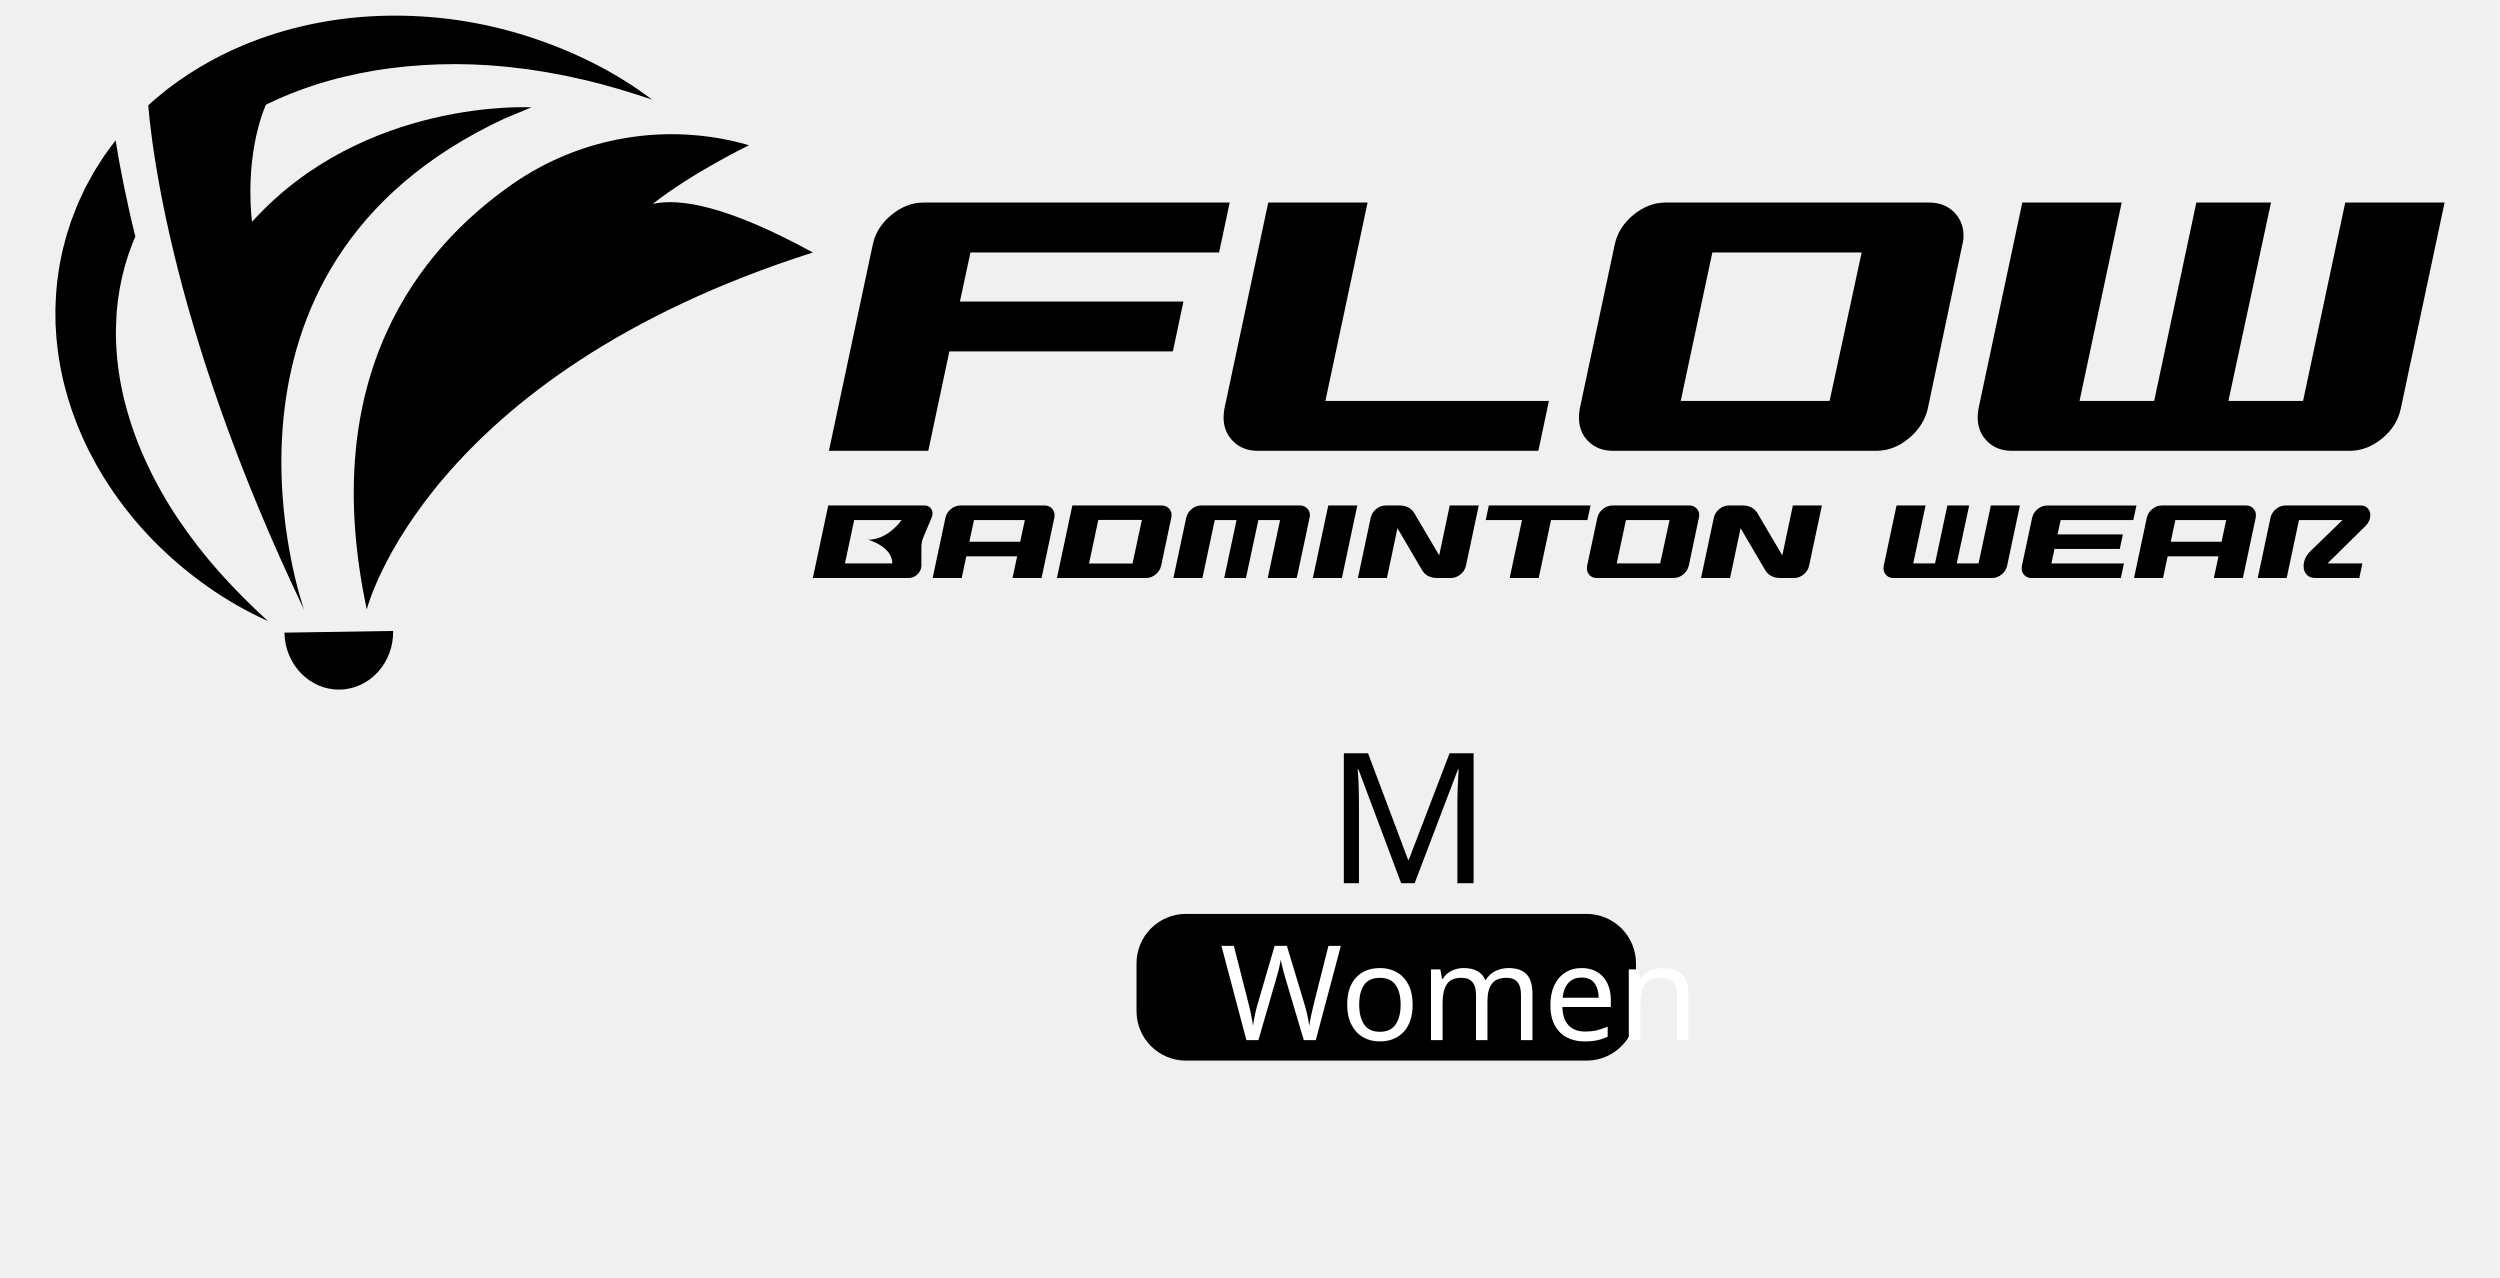
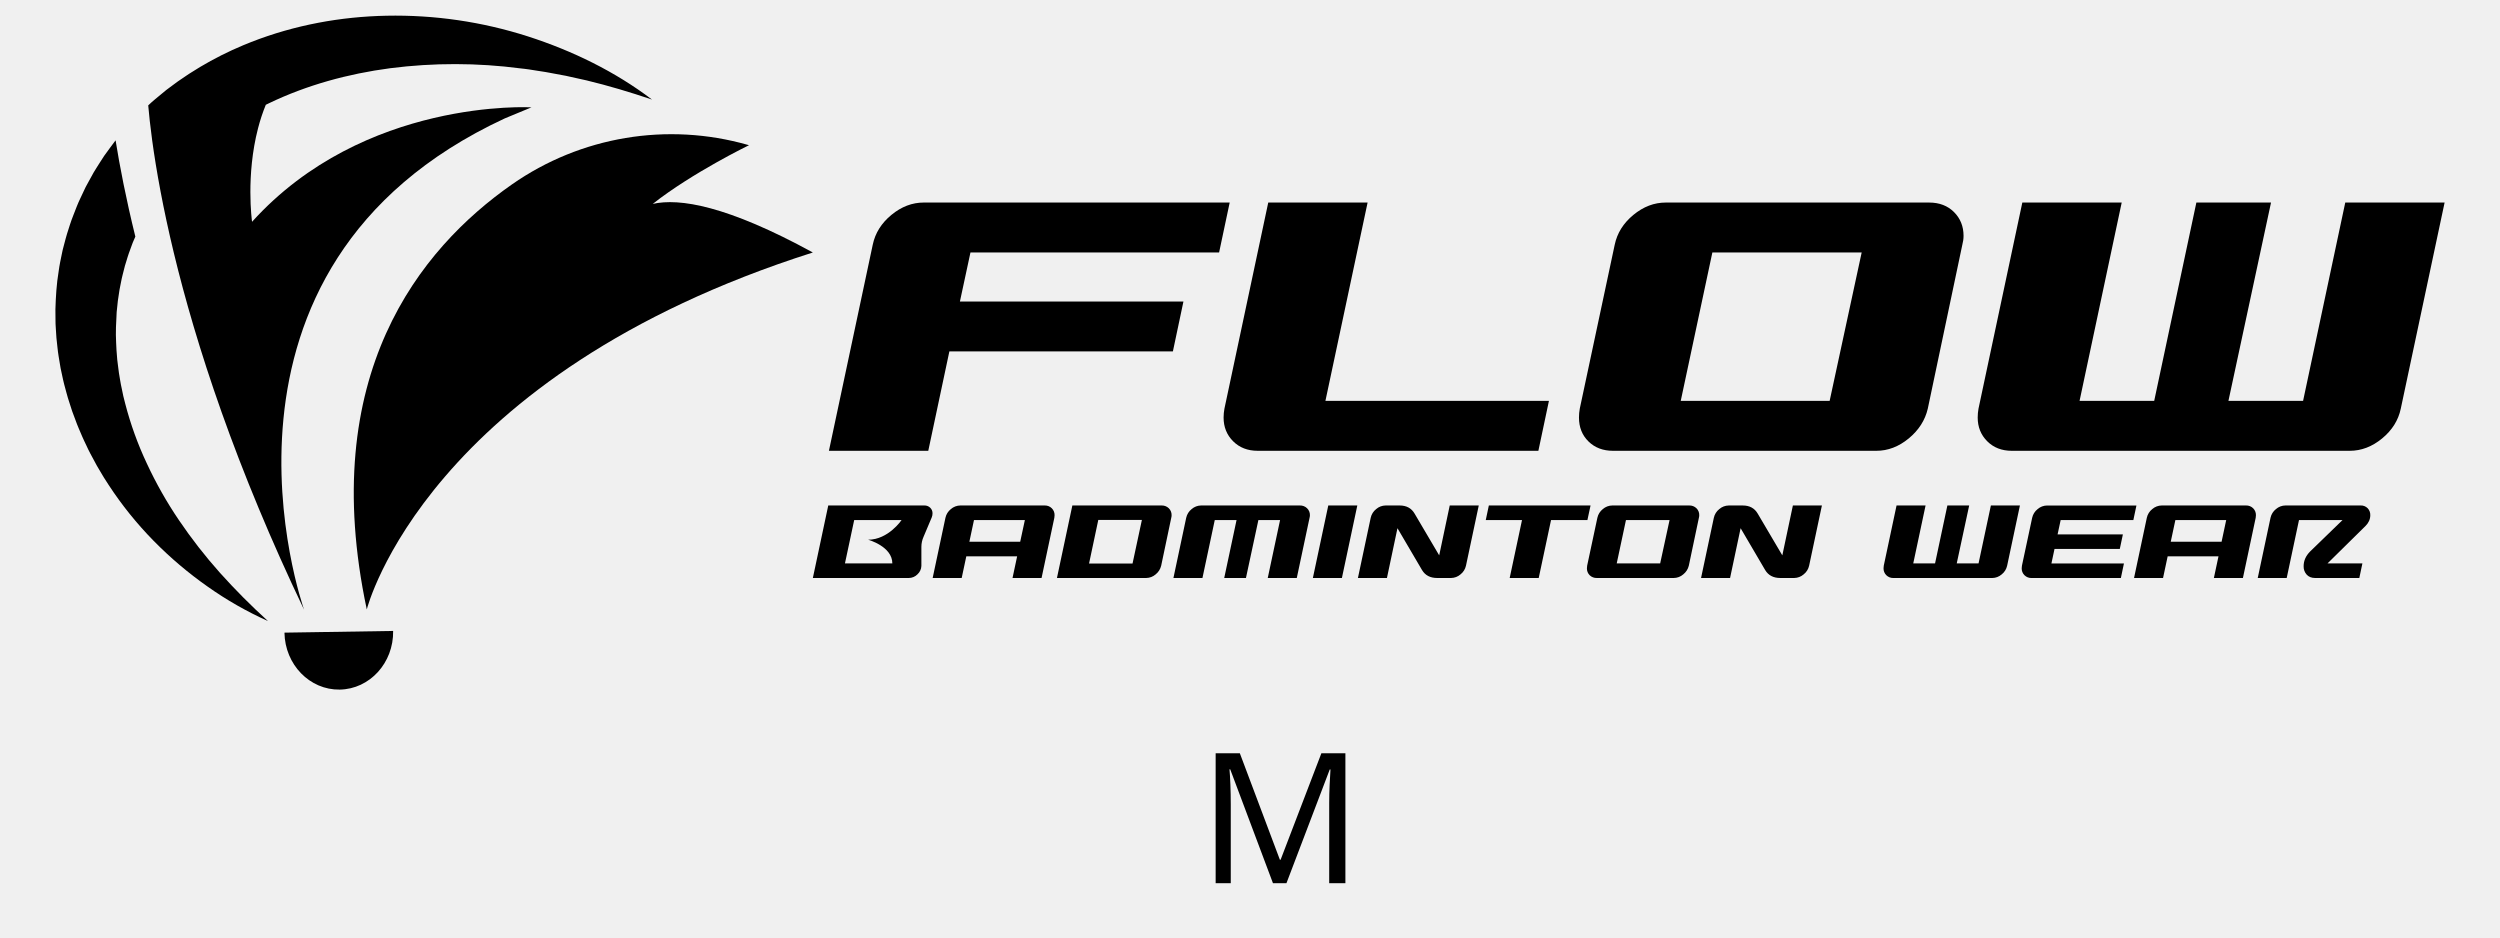
- <svg xmlns="http://www.w3.org/2000/svg" id="Layer_1" data-name="Layer 1" viewBox="0 0 2934.539 1500" version="1.1" width="77.643cm" height="39.688cm" xml:space="preserve">
+ <svg xmlns="http://www.w3.org/2000/svg" id="Layer_1" data-name="Layer 1" viewBox="0 0 2934.52 1100" version="1.1" width="2934.52" height="1100" xml:space="preserve">
  <defs id="defs9" />
  <path d="m 1431,296.31 h -291.86 l -12.38,57.61 h 262.37 l -12.38,58.57 h -262.37 l -24.76,116.66 H 973 l 51.43,-241.89 q 4.27,-20.46 21.9,-35 17.63,-14.54 38.09,-14.52 h 359 z" id="path1" />
  <path d="m 1805.76,529.15 h -329.5 q -17.62,0 -28.81,-11.19 -11.19,-11.19 -11.19,-27.86 a 57.93,57.93 0 0 1 1,-10.47 l 51.42,-241.89 h 116.62 l -49.52,232.84 h 262.36 z" id="path2" />
  <path d="m 2262.87,479.63 q -4.76,20.47 -22.38,35 -17.62,14.53 -38.09,14.53 h -309 q -17.61,0 -28.8,-10.95 -11.19,-10.95 -11.19,-28.1 a 57.92,57.92 0 0 1 0.95,-10.47 l 41,-192.37 q 4.28,-20.46 21.9,-35 17.62,-14.54 38.09,-14.52 h 309 q 18.09,0 29.28,11.19 11.19,11.19 11.2,27.85 a 39.74,39.74 0 0 1 -1.43,10.48 z m -115.23,-9.05 37.62,-174.27 H 2010 l -37.14,174.27 z" id="path3" />
  <path d="m 2818.07,479.63 q -4.28,20.47 -21.9,35 -17.62,14.53 -38.09,14.53 h -396.64 q -17.62,0 -28.81,-11.19 -11.19,-11.19 -11.19,-27.86 a 57.92,57.92 0 0 1 0.95,-10.47 l 51.43,-241.89 h 116.65 L 2441,470.58 h 87.61 l 49.51,-232.84 h 87.63 l -50,232.84 h 87.62 l 49.52,-232.84 h 116.61 z" id="path4" />
  <path d="M 1085,593.33 H 972.21 l -18.08,85.12 h 112.66 a 14.21,14.21 0 0 0 10.15,-4.31 13.9,13.9 0 0 0 4.59,-9.88 v -22.39 a 29.12,29.12 0 0 1 2.56,-11.82 l 9.52,-22.54 a 12.44,12.44 0 0 0 1,-4.86 8.93,8.93 0 0 0 -2.72,-6.68 9.44,9.44 0 0 0 -6.89,-2.64 z m -93.19,68 10.85,-50.9 h 55.64 c 0,0 -15.58,23.1 -39.3,23.1 0,0 28.44,7.76 28.44,27.8 z m 234.36,-68 h -98.89 a 17.15,17.15 0 0 0 -11.13,4.24 17.73,17.73 0 0 0 -6.39,10.22 l -15,70.66 h 34.08 l 5.42,-25.45 h 59.67 l -5.42,25.45 h 34.08 l 15,-70.66 a 17.59,17.59 0 0 0 0.28,-3.06 11.08,11.08 0 0 0 -3.27,-8.13 11.4,11.4 0 0 0 -8.42,-3.27 z m -28.65,42.56 h -59.67 l 5.42,-25.45 H 1203 Z m 165.93,-42.56 h -104.72 l -18.08,85.12 h 104.73 a 17.15,17.15 0 0 0 11.13,-4.24 A 18.42,18.42 0 0 0 1363,664 l 11.83,-56.19 a 11.92,11.92 0 0 0 0.41,-3.06 11.07,11.07 0 0 0 -3.26,-8.13 11.59,11.59 0 0 0 -8.52,-3.29 z m -34.07,68.15 h -51.05 l 10.85,-51.18 h 51.18 z m 204.87,-64.88 a 10.94,10.94 0 0 1 3.34,8.13 11.51,11.51 0 0 1 -0.42,3.06 l -15,70.66 h -34.08 l 14.47,-68 h -25.46 l -14.6,68 H 1437 l 14.47,-68 h -25.57 l -14.46,68 h -34.07 l 15,-70.66 a 17.73,17.73 0 0 1 6.39,-10.22 17.18,17.18 0 0 1 11.13,-4.24 h 115.86 a 11.64,11.64 0 0 1 8.51,3.27 z m 24.89,-3.27 h 34.08 l -18.08,85.12 h -34.08 z m 142.57,0 h 34.07 l -15,70.65 a 17.7,17.7 0 0 1 -6.41,10.23 17.19,17.19 0 0 1 -11.14,4.24 h -16.31 q -12.12,0 -17.69,-9.25 L 1640.35,620 1628,678.45 h -34.06 l 15,-70.66 a 17.79,17.79 0 0 1 6.4,-10.22 17.15,17.15 0 0 1 11.13,-4.24 h 16.41 q 12,0 17.53,9.46 l 28.93,49.09 z m 161.61,17.11 h -42.7 l -14.46,68 h -34.08 l 14.47,-68 H 1744 l 3.61,-17.11 H 1867 Z m 119.48,-17.11 h -90.27 a 17.15,17.15 0 0 0 -11.13,4.24 17.73,17.73 0 0 0 -6.39,10.22 l -12,56.19 a 17.66,17.66 0 0 0 -0.27,3.06 11,11 0 0 0 3.27,8.21 11.51,11.51 0 0 0 8.41,3.2 h 90.27 a 17.14,17.14 0 0 0 11.12,-4.24 18.5,18.5 0 0 0 6.54,-10.23 l 11.82,-56.19 a 11.51,11.51 0 0 0 0.42,-3.06 11,11 0 0 0 -3.27,-8.13 11.56,11.56 0 0 0 -8.51,-3.27 z m -34.08,68 h -51 l 10.85,-50.9 h 51.18 z m 155.78,-68 h 34.07 l -15,70.65 a 17.77,17.77 0 0 1 -6.42,10.23 17.17,17.17 0 0 1 -11.14,4.24 h -16.3 q -12.12,0 -17.7,-9.25 l -28.86,-49.2 -12.38,58.46 h -34.06 l 15,-70.66 a 17.73,17.73 0 0 1 6.39,-10.22 17.15,17.15 0 0 1 11.13,-4.24 h 16.41 q 12,0 17.53,9.46 l 28.93,49.09 z m 232.41,0 H 2371 L 2356,664 a 17.72,17.72 0 0 1 -6.39,10.23 17.15,17.15 0 0 1 -11.13,4.24 h -115.89 a 11.36,11.36 0 0 1 -8.41,-3.27 11,11 0 0 1 -3.27,-8.14 17.66,17.66 0 0 1 0.27,-3.06 l 15,-70.65 h 34.07 l -14.46,68 h 25.59 l 14.46,-68 h 25.6 l -14.61,68 h 25.6 z m 81.92,17.11 -3.62,16.83 h 76.64 l -3.62,17.1 h -76.63 l -3.62,17 h 85.12 l -3.61,17.11 h -104.73 a 11.38,11.38 0 0 1 -8.41,-3.27 11,11 0 0 1 -3.27,-8.14 16.75,16.75 0 0 1 0.28,-3.06 l 12,-56.19 a 17.79,17.79 0 0 1 6.4,-10.22 17.15,17.15 0 0 1 11.13,-4.24 h 104.87 l -3.62,17.11 z m 217.53,-17.11 h -98.89 a 17.15,17.15 0 0 0 -11.13,4.24 17.73,17.73 0 0 0 -6.39,10.22 l -15,70.66 H 2539 l 5.42,-25.45 h 59.67 l -5.42,25.45 h 34.08 l 15,-70.66 a 17.59,17.59 0 0 0 0.28,-3.06 11.08,11.08 0 0 0 -3.27,-8.13 11.4,11.4 0 0 0 -8.39,-3.27 z m -28.65,42.56 h -59.67 l 5.43,-25.45 h 59.66 z m 168.85,-18.41 -44.51,43.86 H 2773 l -3.61,17.11 h -51.88 q -6.27,0 -9.88,-3.91 a 14,14 0 0 1 -3.61,-9.92 q 0,-9.63 7.66,-17.32 l 38,-36.86 h -51.09 l -14.44,68 h -34 l 15,-70.66 a 17.79,17.79 0 0 1 6.4,-10.22 17.15,17.15 0 0 1 11.13,-4.24 h 88.18 a 11.05,11.05 0 0 1 8.27,3.19 11.2,11.2 0 0 1 3.13,8.19 q 0.01,7.09 -5.69,12.78 z" id="path5" />
  <path d="M 210,610.52 A 474.83,474.83 0 0 1 172.34,544 399.66,399.66 0 0 1 147,473.86 l -2.26,-8.92 -1.86,-9 c -1.41,-5.95 -2.17,-12 -3.25,-18 -0.27,-1.49 -0.42,-3 -0.6,-4.5 l -0.56,-4.5 -0.56,-4.48 -0.29,-2.26 -0.17,-2.24 c -0.44,-6 -1.06,-12 -1.15,-18 -0.68,-12 0,-23.87 0.65,-35.67 l 0.93,-8.82 0.46,-4.4 c 0.16,-1.46 0.44,-2.92 0.66,-4.37 l 1.31,-8.73 c 0.47,-2.89 1.15,-5.76 1.71,-8.64 1,-5.77 2.69,-11.42 4.05,-17.1 l 0.53,-2.12 0.65,-2.1 1.29,-4.19 c 0.9,-2.8 1.64,-5.62 2.65,-8.37 l 3,-8.23 c 0.52,-1.38 1,-2.77 1.51,-4.12 l 1.72,-4 c 0.49,-1.11 1,-2.24 1.45,-3.36 -11,-44.65 -18.3,-82.58 -23.19,-113 l -0.09,0.09 c -2.3,3 -4.5,6.05 -6.74,9.08 -2.24,3.03 -4.48,6 -6.64,9.13 l -6.12,9.51 -3,4.77 c -1,1.6 -2.07,3.16 -3,4.84 l -5.42,9.84 -2.73,5 c -0.45,0.82 -0.93,1.64 -1.35,2.47 l -1.21,2.53 -4.82,10.26 c -3.35,6.75 -5.87,13.87 -8.65,20.87 l -2,5.26 c -0.67,1.75 -1.21,3.56 -1.81,5.34 l -3.43,10.77 c -1.14,3.57 -2,7.26 -3,10.88 l -1.43,5.46 -0.71,2.72 -0.58,2.77 c -1.53,7.36 -3.15,14.7 -4.11,22.16 -2.49,14.8 -3.35,29.8 -3.8,44.7 l 0.09,11.17 0.07,5.64 c 0.07,1.86 0.22,3.71 0.32,5.57 l 0.72,11.11 c 0.3,3.69 0.79,7.36 1.19,11 0.69,7.38 2.09,14.61 3.26,21.88 l 0.46,2.72 0.58,2.7 1.15,5.37 c 0.81,3.59 1.48,7.2 2.44,10.73 2,7.05 3.63,14.16 6,21.08 l 3.34,10.38 3.8,10.18 c 2.4,6.86 5.4,13.42 8.21,20.06 1.39,3.34 3.05,6.53 4.56,9.78 1.51,3.25 3,6.52 4.72,9.68 l 5.1,9.47 2.53,4.72 2.72,4.6 5.45,9.19 c 1.85,3 3.86,6 5.78,9 a 427.89,427.89 0 0 0 52.87,65.67 456.39,456.39 0 0 0 63.25,53.62 A 421.36,421.36 0 0 0 314.53,729 783.35,783.35 0 0 1 258.05,672.21 587.66,587.66 0 0 1 210,610.52 Z" id="path6" />
  <path d="m 954.11,296.35 c -100.57,-55 -156.58,-64.08 -187.93,-57 46.43,-36.59 113,-68.9 113,-68.9 -0.42,-0.11 -0.86,-0.23 -1.27,-0.36 a 326.8,326.8 0 0 0 -277,46.39 c -108.29,75.68 -228.84,224.35 -170.37,498.88 0.58,-2.37 70.41,-274.61 523.59,-419 z" id="path7" />
  <path d="M 356.93,715.73 C 355.48,711.11 215.34,314.36 592.47,139 l 31.4,-13 c 0,0 -196.33,-11.39 -328,134.33 -0.24,-1.64 -7.35,-54.4 7,-109.68 A 215.91,215.91 0 0 1 312,123 c 1.31,-0.66 2.64,-1.3 4,-1.94 43.88,-21.07 92.27,-34.43 142.14,-41 a 595.91,595.91 0 0 1 152.94,0.23 c 3.23,0.4 6.49,0.65 9.69,1.18 l 9.65,1.53 9.68,1.5 c 1.63,0.22 3.21,0.57 4.81,0.87 l 4.82,0.91 9.67,1.8 4.86,0.9 c 1.61,0.32 3.21,0.73 4.81,1.08 6.39,1.5 12.85,2.88 19.32,4.28 25.71,6.19 51.28,13.85 76.94,22.54 C 722.12,84.07 672.23,59.64 619.47,42.66 A 509.39,509.39 0 0 0 453.66,18.45 C 400.2,19.52 346.12,29.29 295,49.27 q -4.68,1.81 -9.31,3.76 a 401.71,401.71 0 0 0 -50.88,25.62 q -13.37,7.95 -26.15,17 l -8.94,6.61 -4.48,3.33 -4.3,3.55 c -5.7,4.79 -11.58,9.33 -16.95,14.56 v 0 c 1.75,20.35 5.67,54.66 14.53,101.31 16.23,85.65 49,212.9 115.22,371.79 q 23.59,56.85 53.19,118.93 z" id="path8" />
  <path d="m 398.77,809.45 c 35.23,-0.57 63.3,-31.39 62.7,-68.85 l -127.57,2 c 0.6,37.5 29.65,67.4 64.87,66.85 z" id="path9" />
-   <text xml:space="preserve" style="font-size:213.588px;font-family:Oswald;-inkscape-font-specification:'Oswald, Normal';fill:#000000" x="1556.716" y="1036.72" id="text9">
-     <tspan id="tspan9" x="1556.716" y="1036.72" style="font-weight:normal">M</tspan>
+   <text xml:space="preserve" style="font-size:213.588px;font-family:Oswald;-inkscape-font-specification:'Oswald, Normal';fill:#000000" x="1406.223" y="1036.72" id="text9">
+     <tspan id="tspan9" x="1406.223" y="1036.72" style="font-weight:normal">M</tspan>
  </text>
-   <g id="g12" transform="translate(159.9299,6.9042969e-4)">
-     <rect style="fill:#000000;stroke:#280b0b;stroke-width:0" id="rect1" width="586.271" height="172.217" x="1174.135" y="1072.742" ry="58.063" />
-     <text xml:space="preserve" style="font-weight:300;font-size:154.888px;line-height:0;font-family:Oswald;-inkscape-font-specification:'Oswald, Light';fill:#ffffff;stroke:#280b0b;stroke-width:0" x="1271.956" y="1220.883" id="text11">
-       <tspan id="tspan11" x="1271.956" y="1220.883" style="stroke-width:0">Women</tspan>
-     </text>
-   </g>
</svg>
